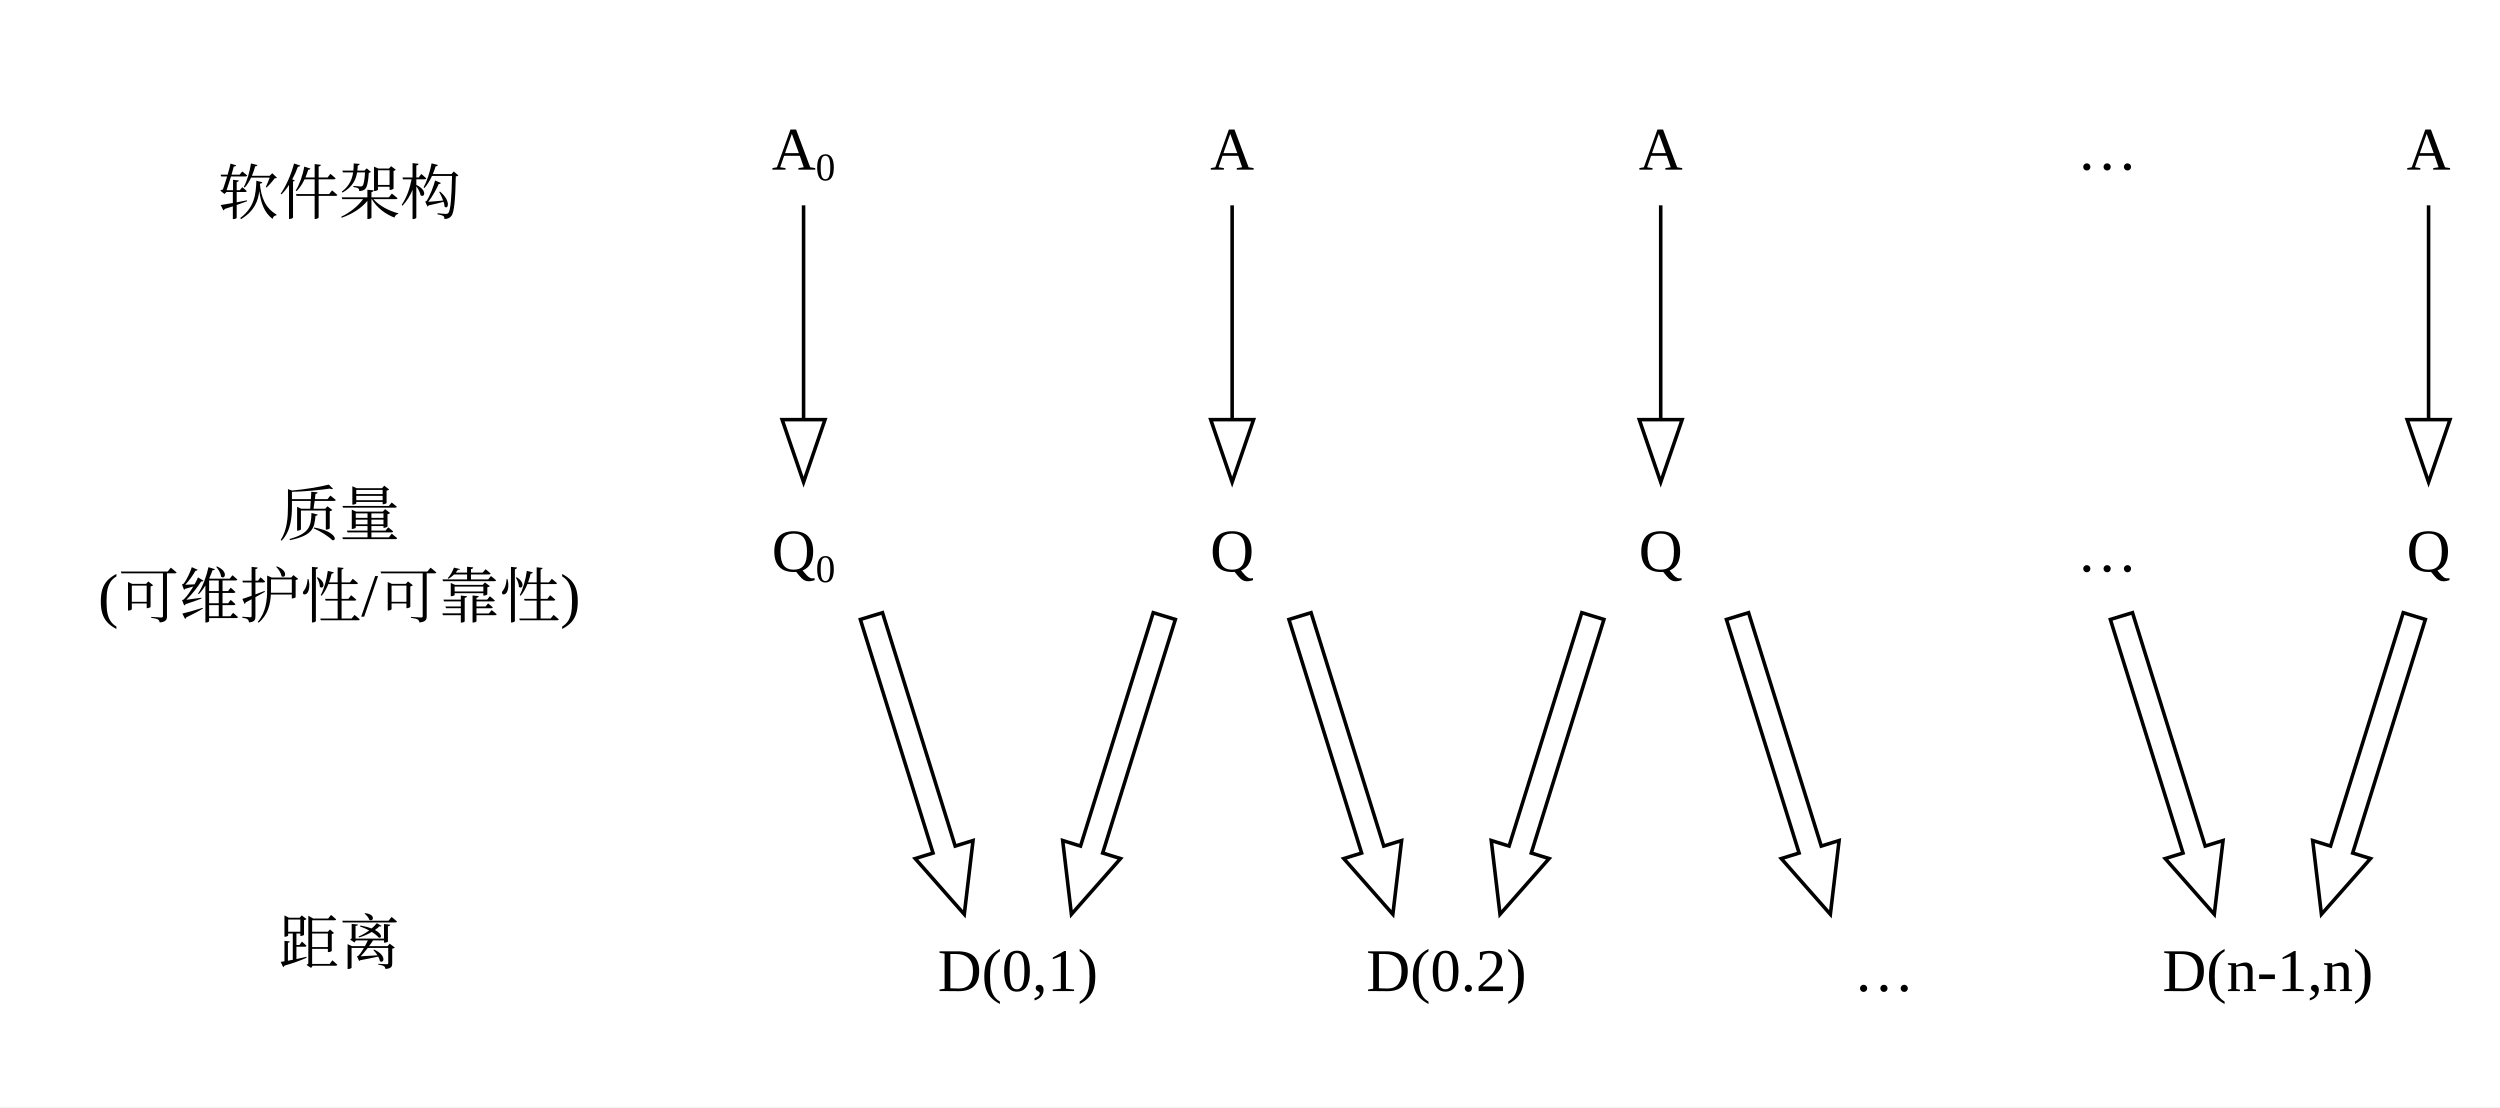
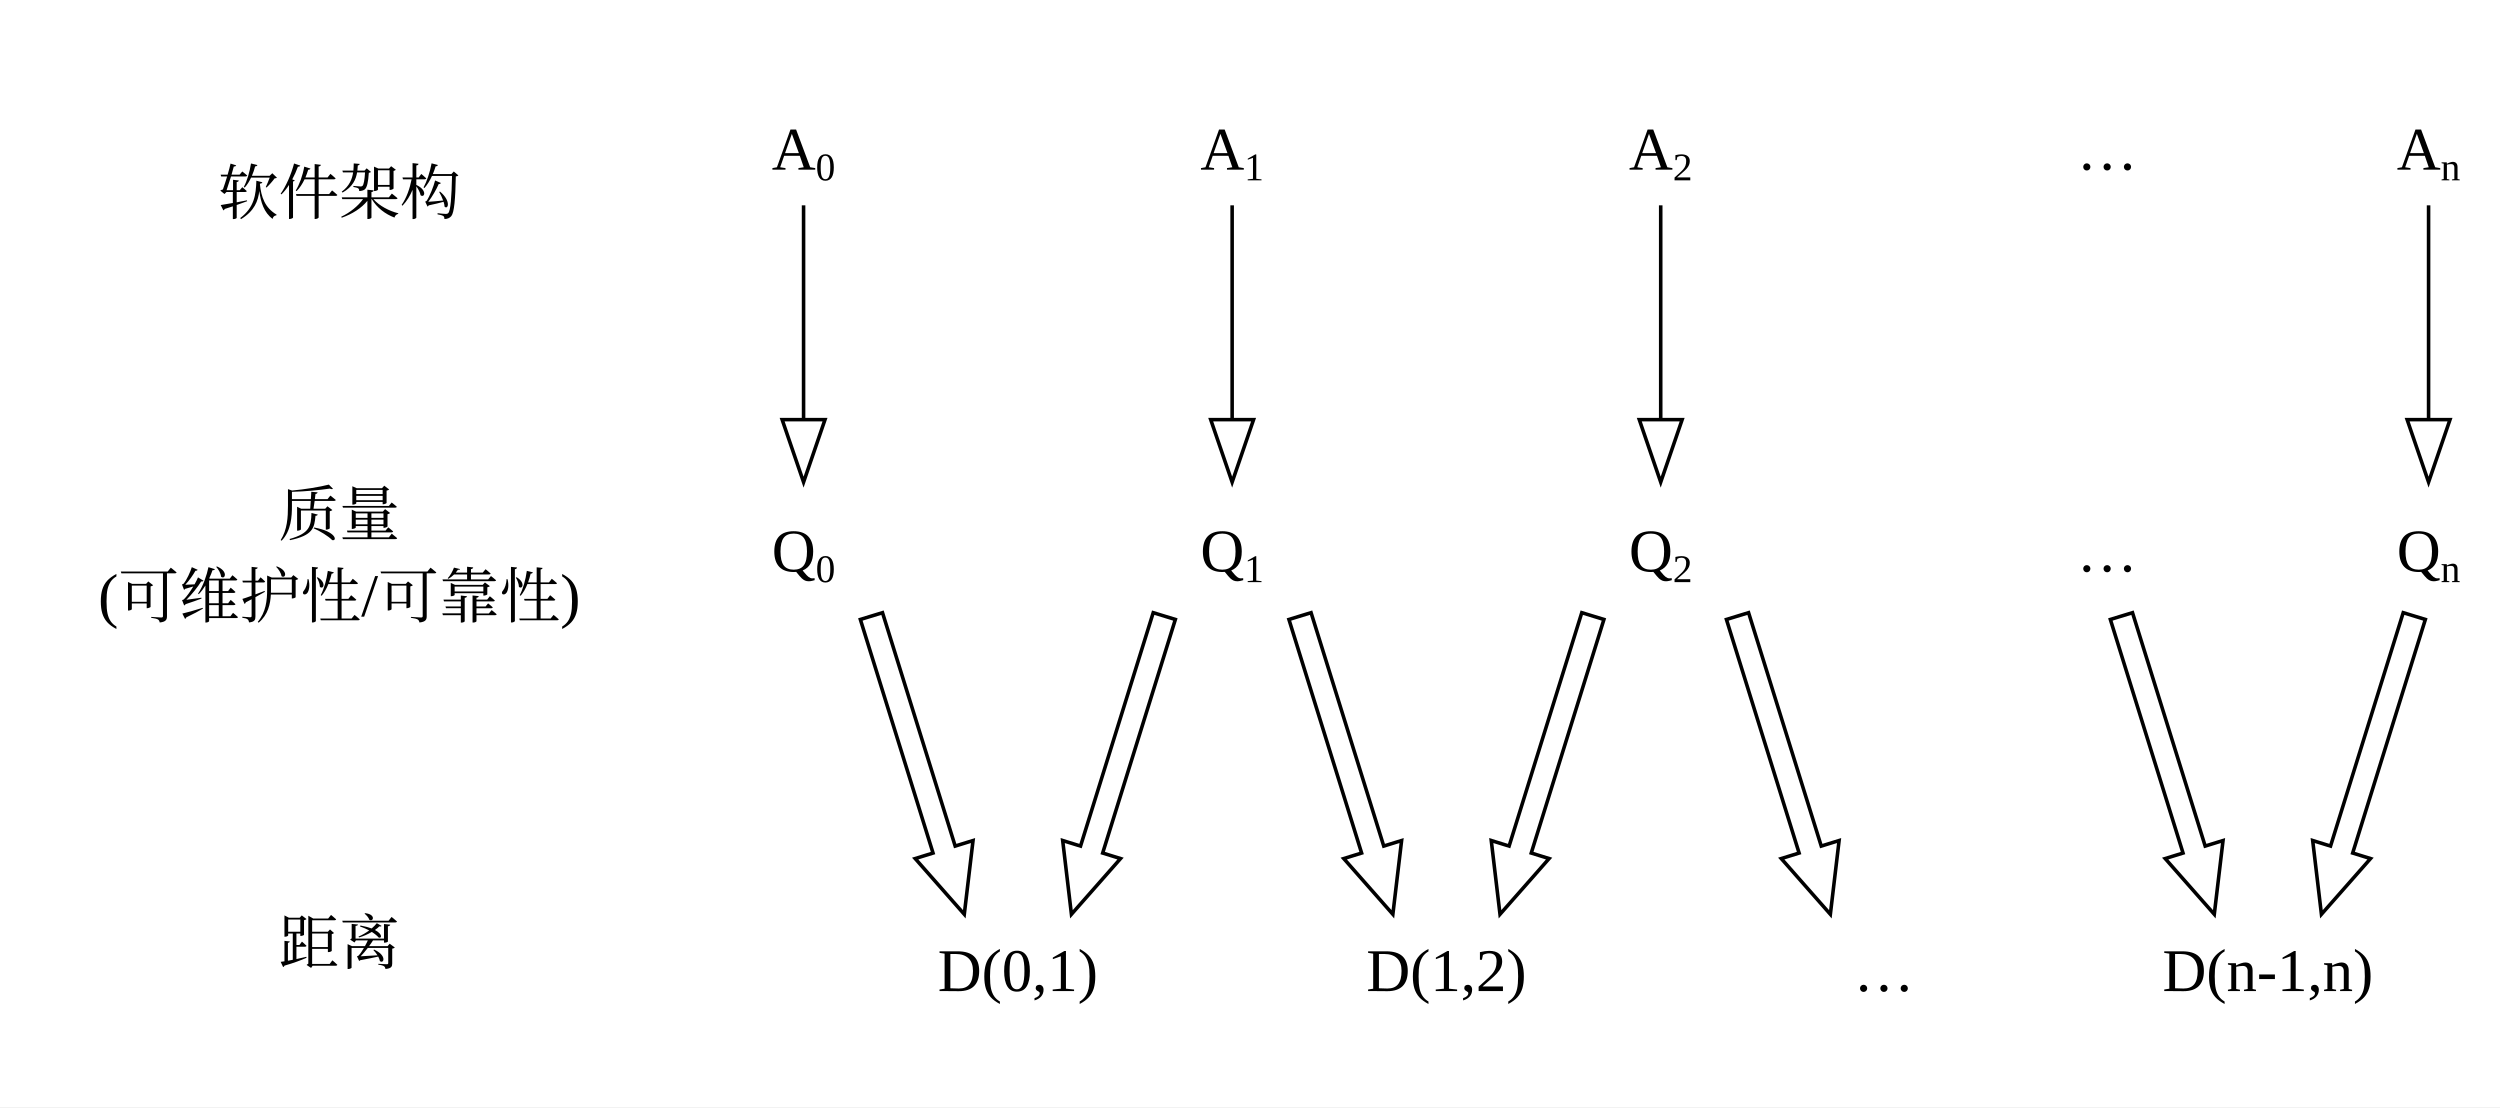
<svg xmlns="http://www.w3.org/2000/svg" width="1400" height="620" viewBox="0 0 1400 620" font-family="Liberation Serif, SimSun, 'Noto Serif CJK SC', 'WenQuanYi Zen Hei', 'Droid Sans Fallback', serif">
  <defs>
    <marker id="ah" viewBox="0 0 10 10" refX="9" refY="5" markerWidth="7" markerHeight="7" orient="auto-start-reverse">
      <path d="M0,0 L10,5 L0,10 Z" fill="#000" />
    </marker>
  </defs>
  <rect x="0" y="0" width="1400" height="620" fill="#fff" />
  <g fill="#000" font-size="34" text-anchor="middle">
    <text x="190" y="120">软件架构</text>
    <text x="190" y="300">质量</text>
    <text x="190" y="345">(可维护性/可靠性)</text>
    <text x="190" y="540">距离</text>
  </g>
  <g fill="#000" font-size="34" text-anchor="middle">
    <text x="450" y="95">A<tspan dy="6" font-size="22">0</tspan>
    </text>
-     <text x="690" y="95">A</text>
-     <text x="930" y="95">A</text>
+     <text x="690" y="95">A<tspan dy="6" font-size="22">1</tspan>
+     </text>
+     <text x="930" y="95">A<tspan dy="6" font-size="22">2</tspan>
+     </text>
    <text x="1180" y="95">…</text>
-     <text x="1360" y="95">A</text>
+     <text x="1360" y="95">A<tspan dy="6" font-size="22">n</tspan>
+     </text>
  </g>
  <g fill="#fff" stroke="#000" stroke-width="2">
    <path d="M450 115 L450 235 L438 235 L450 270 L462 235 L450 235 Z" />
    <path d="M690 115 L690 235 L678 235 L690 270 L702 235 L690 235 Z" />
    <path d="M930 115 L930 235 L918 235 L930 270 L942 235 L930 235 Z" />
    <path d="M1360 115 L1360 235 L1348 235 L1360 270 L1372 235 L1360 235 Z" />
  </g>
  <g fill="#000" font-size="34" text-anchor="middle">
    <text x="450" y="320">Q<tspan dy="6" font-size="22">0</tspan>
    </text>
-     <text x="690" y="320">Q</text>
-     <text x="930" y="320">Q</text>
+     <text x="690" y="320">Q<tspan dy="6" font-size="22">1</tspan>
+     </text>
+     <text x="930" y="320">Q<tspan dy="6" font-size="22">2</tspan>
+     </text>
    <text x="1180" y="320">…</text>
-     <text x="1360" y="320">Q</text>
+     <text x="1360" y="320">Q<tspan dy="6" font-size="22">n</tspan>
+     </text>
  </g>
  <g fill="#fff" stroke="#000" stroke-width="2">
    <path d="M481.8 346.9 L522.5 477.7 L512.5 480.8 L540.0 512.0 L544.9 470.7 L534.9 473.8 L494.2 343.1 Z" />
    <path d="M645.8 343.1 L605.1 473.8 L595.1 470.7 L600.0 512.0 L627.5 480.8 L617.5 477.7 L658.2 346.9 Z" />
    <path d="M721.8 346.9 L762.5 477.7 L752.5 480.8 L780.0 512.0 L784.9 470.7 L774.9 473.8 L734.2 343.1 Z" />
    <path d="M885.8 343.1 L845.1 473.8 L835.1 470.7 L840.0 512.0 L867.5 480.8 L857.5 477.7 L898.2 346.9 Z" />
    <path d="M966.8 346.9 L1007.5 477.7 L997.5 480.8 L1025.0 512.0 L1029.9 470.7 L1019.9 473.8 L979.2 343.1 Z" />
    <path d="M1181.8 346.9 L1222.5 477.7 L1212.5 480.8 L1240.0 512.0 L1244.9 470.7 L1234.9 473.8 L1194.2 343.1 Z" />
    <path d="M1345.8 343.1 L1305.1 473.8 L1295.1 470.7 L1300.0 512.0 L1327.5 480.8 L1317.5 477.7 L1358.2 346.9 Z" />
  </g>
  <g fill="#000" font-size="34" text-anchor="middle">
    <text x="570" y="555">D(0,1)</text>
-     <text x="810" y="555">D(0.2)</text>
+     <text x="810" y="555">D(1,2)</text>
    <text x="1055" y="555">…</text>
    <text x="1270" y="555">D(n-1,n)</text>
  </g>
</svg>
